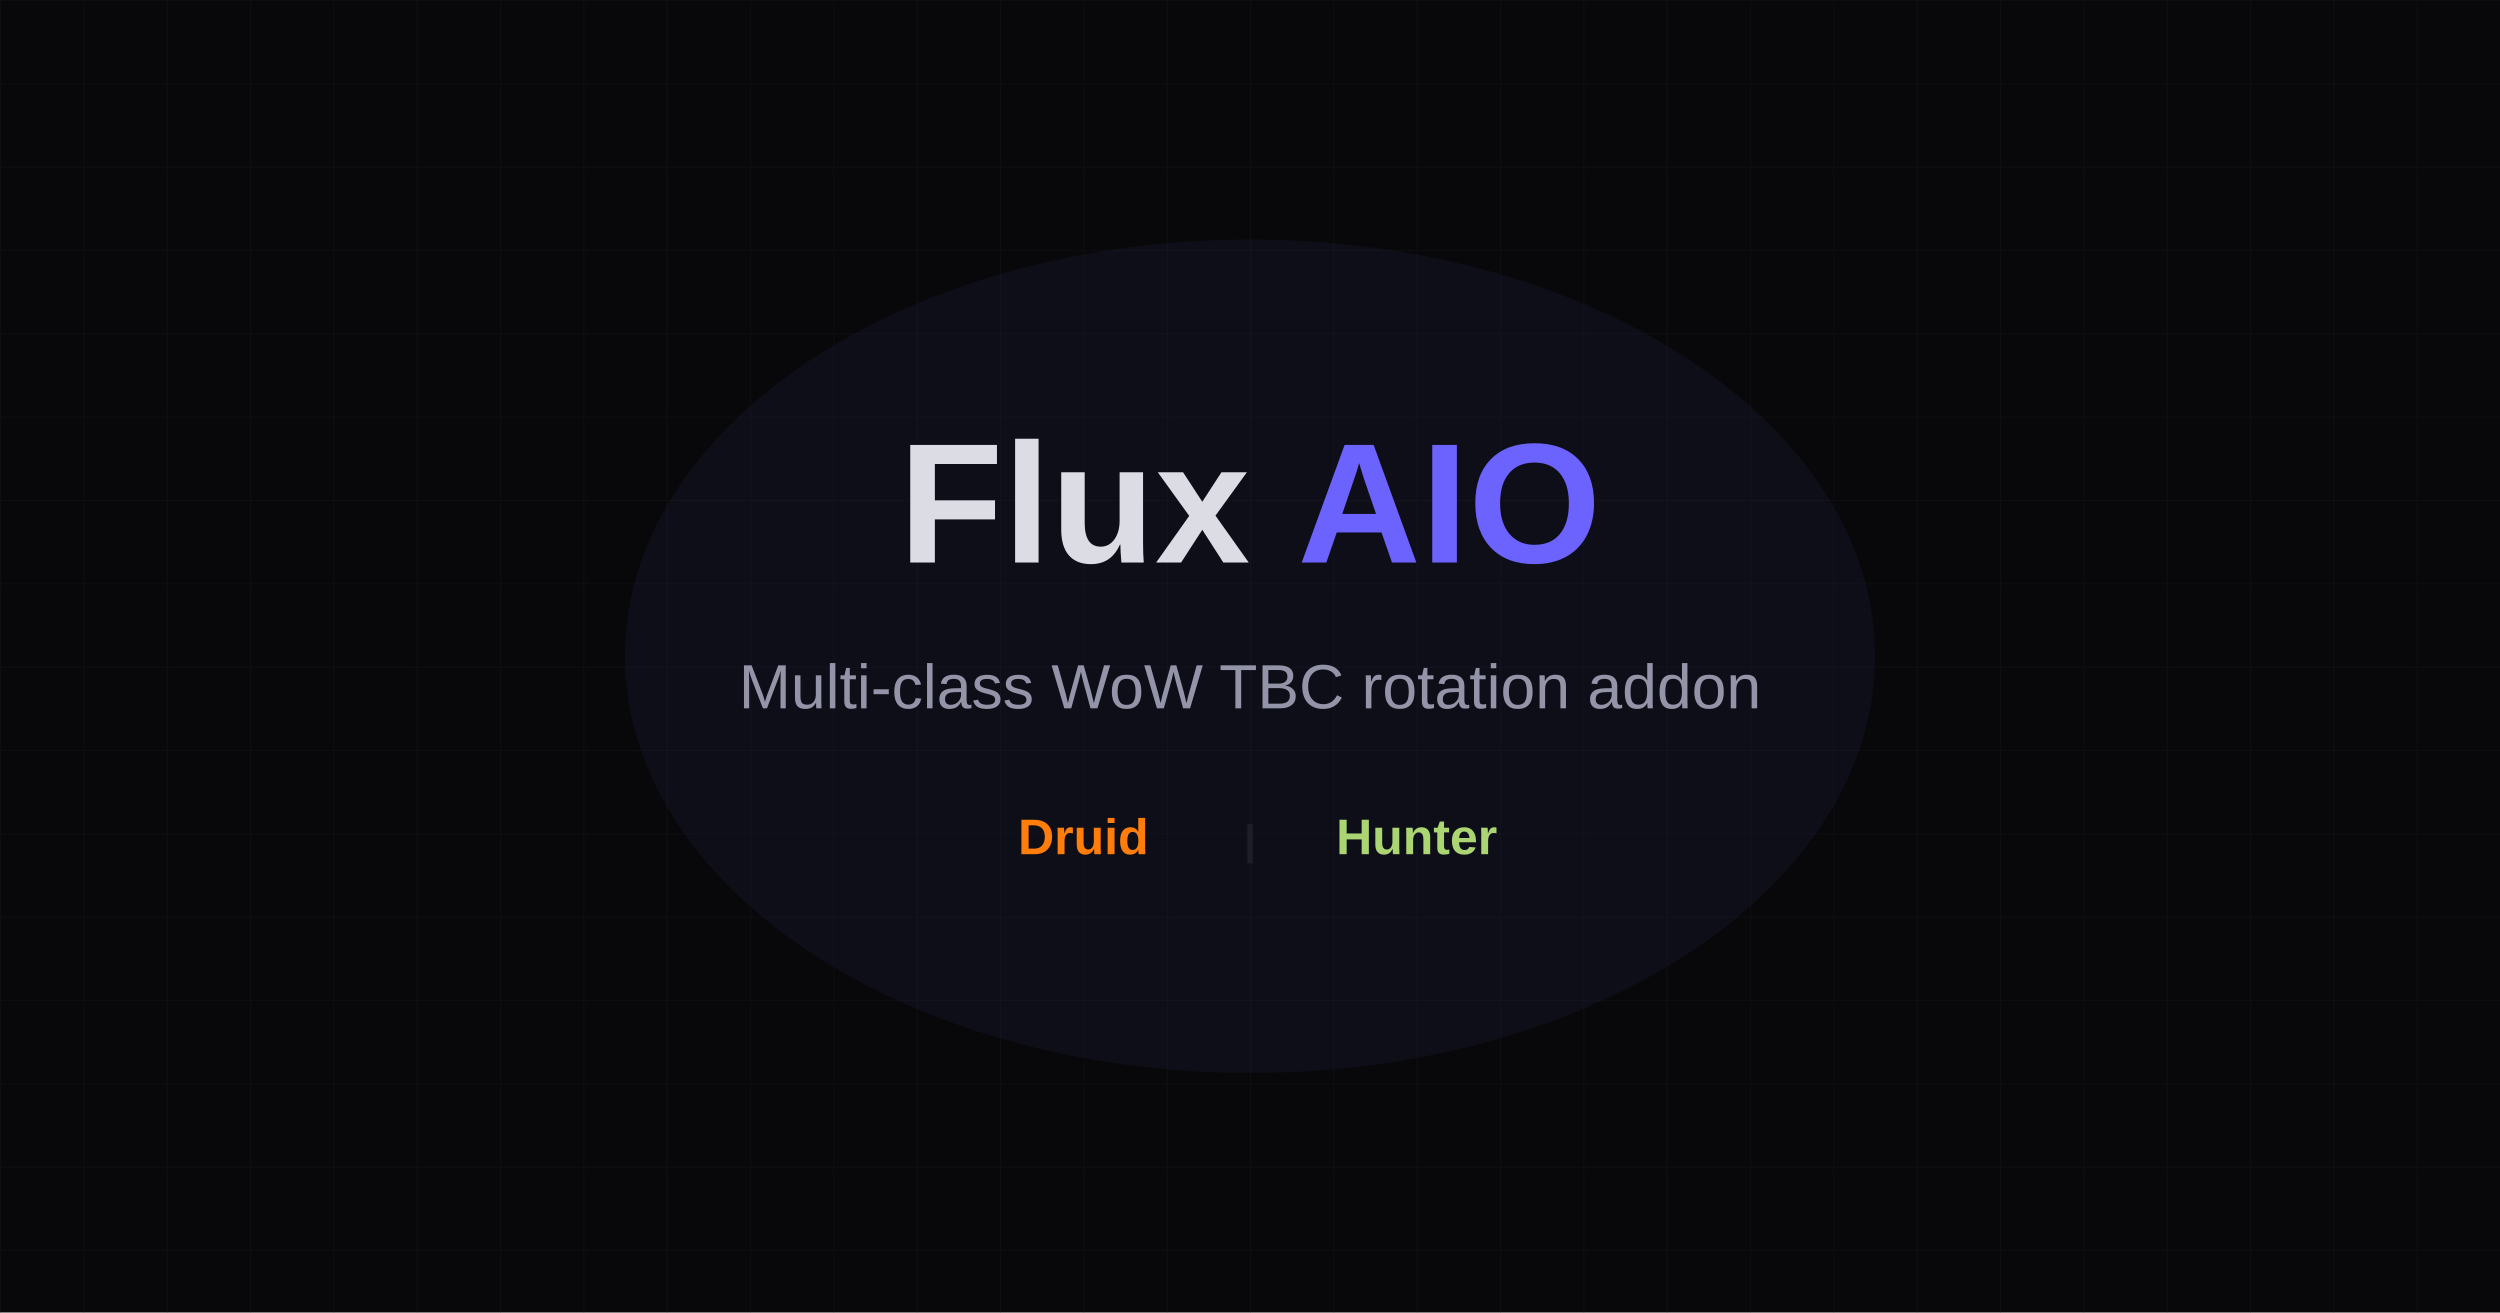
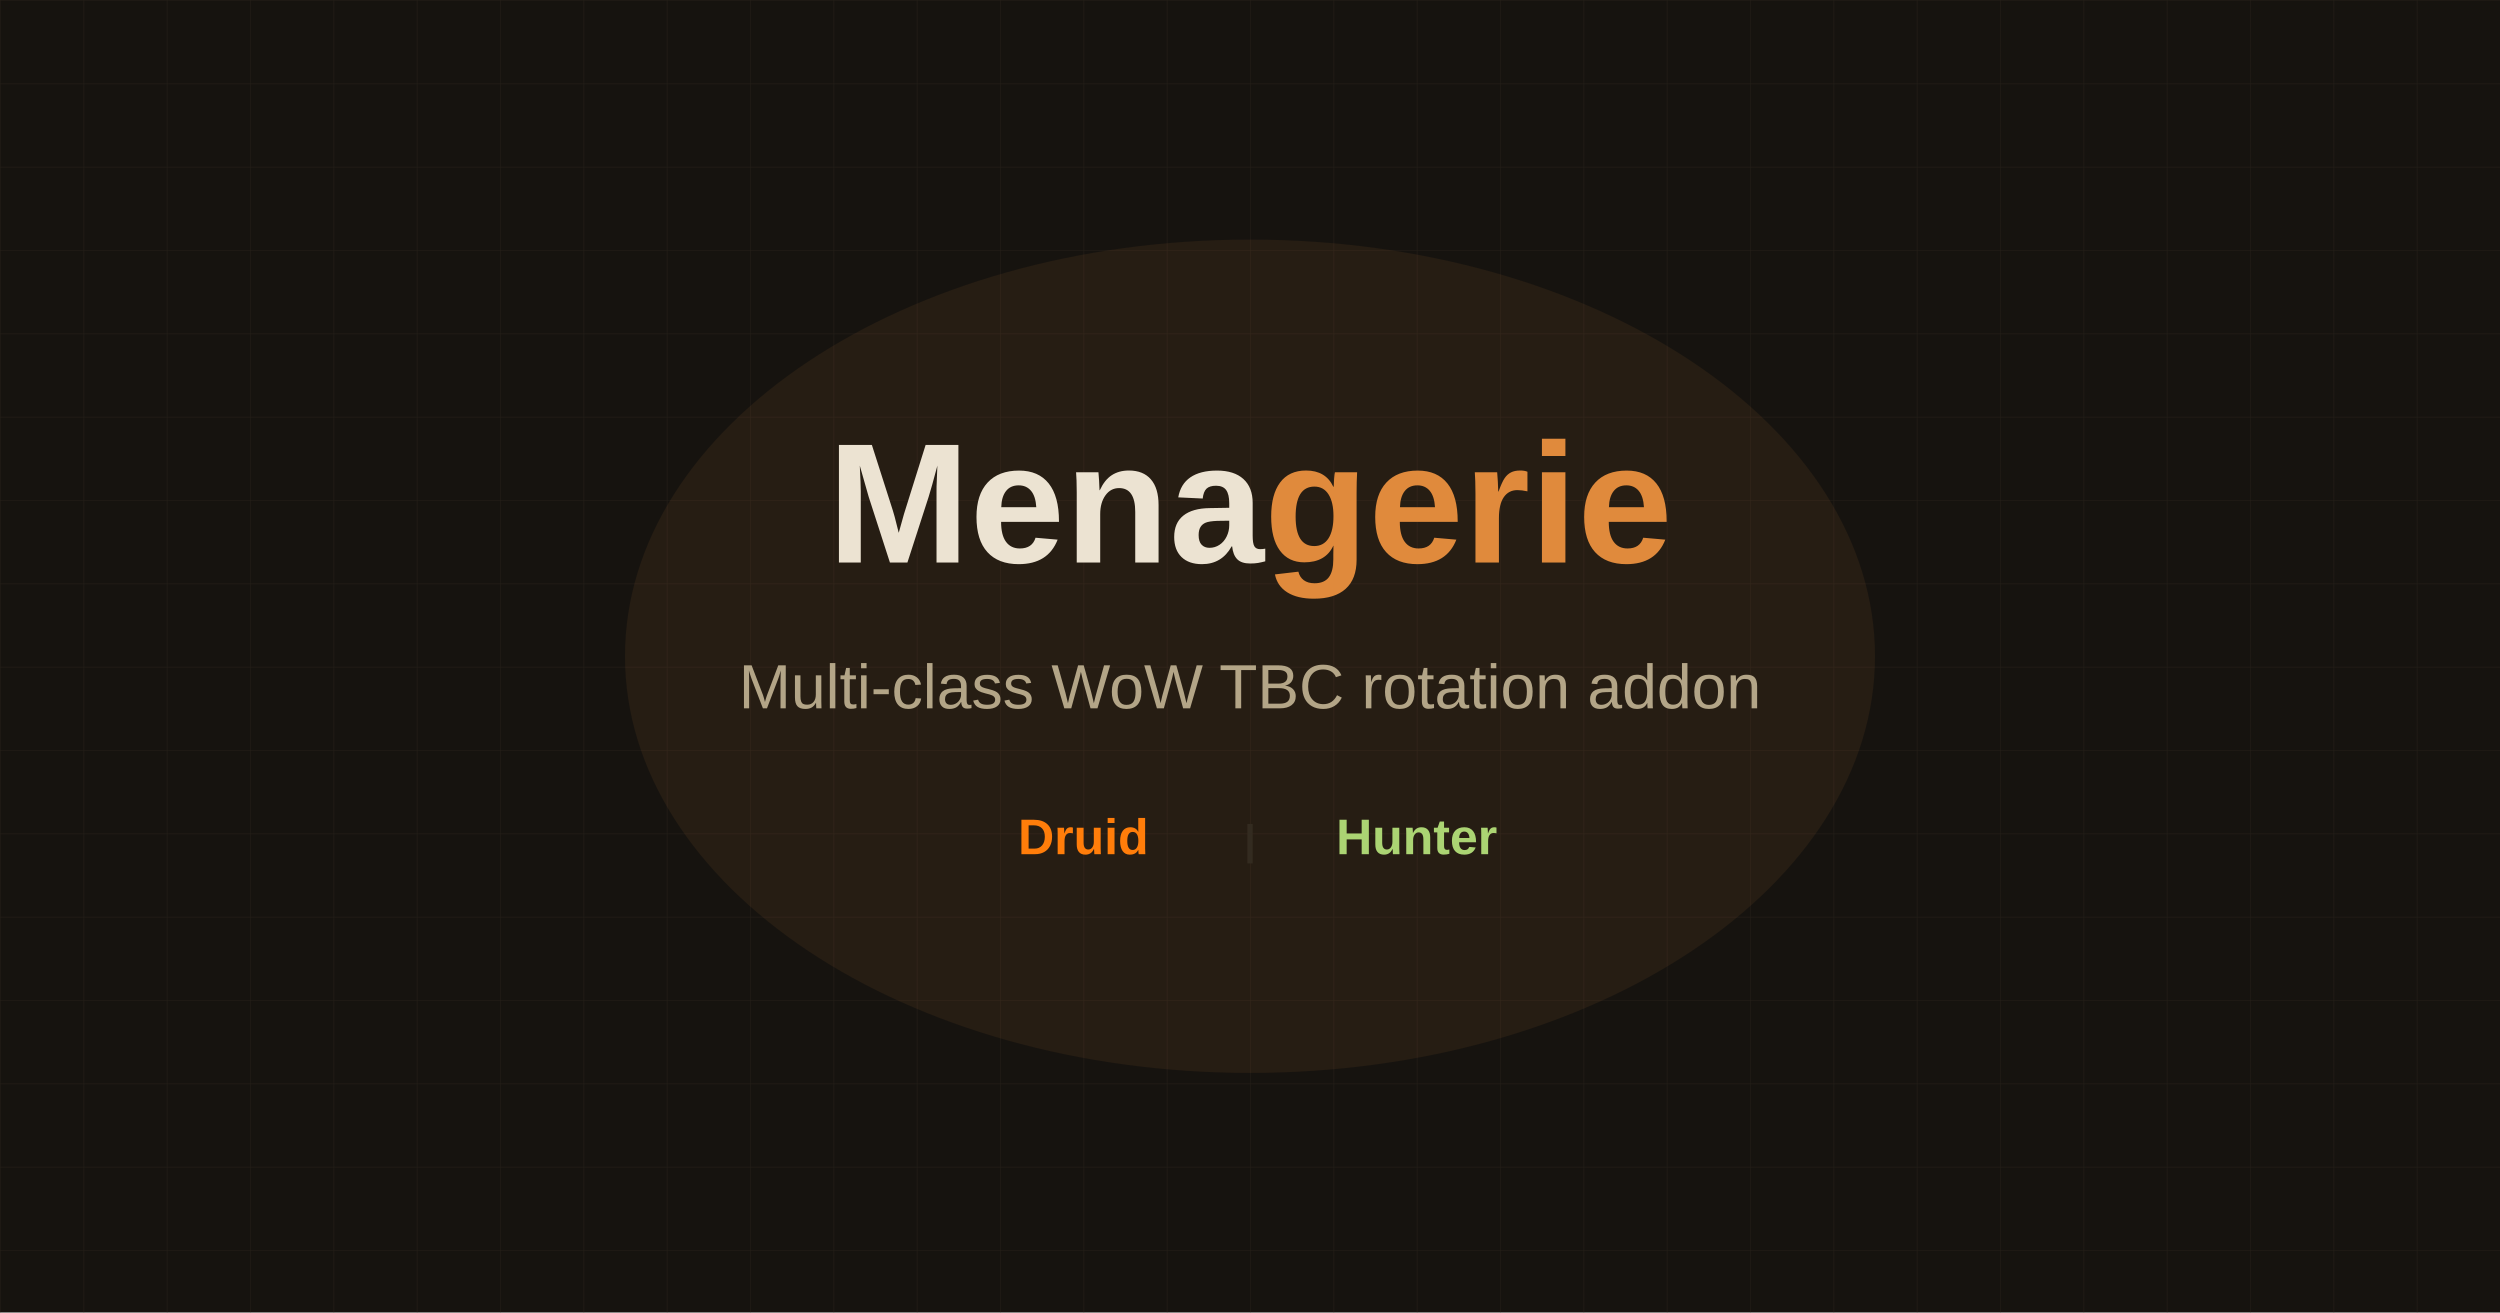
<svg xmlns="http://www.w3.org/2000/svg" viewBox="0 0 1200 630">
-   <rect width="1200" height="630" fill="#08080a" />
+   <rect width="1200" height="630" fill="#16130f" />
  <defs>
    <pattern id="g" width="40" height="40" patternUnits="userSpaceOnUse">
-       <path d="M40 0H0v40" fill="none" stroke="#1e1e26" stroke-width="0.5" />
+       <path d="M40 0H0v40" fill="none" stroke="#332b20" stroke-width="0.5" />
    </pattern>
  </defs>
  <rect width="1200" height="630" fill="url(#g)" opacity="0.5" />
-   <ellipse cx="600" cy="315" rx="300" ry="200" fill="#6c63ff" opacity="0.06" />
-   <text x="600" y="270" text-anchor="middle" font-family="Arial,Helvetica,sans-serif" font-weight="800" font-size="82" fill="#dcdce4">Flux <tspan fill="#6c63ff">AIO</tspan>
+   <ellipse cx="600" cy="315" rx="300" ry="200" fill="#e08a3c" opacity="0.08" />
+   <text x="600" y="270" text-anchor="middle" font-family="Arial,Helvetica,sans-serif" font-weight="800" font-size="82" fill="#ece3d2">Mena<tspan fill="#e08a3c">gerie</tspan>
  </text>
-   <text x="600" y="340" text-anchor="middle" font-family="Arial,Helvetica,sans-serif" font-weight="400" font-size="30" fill="#9494a8">Multi-class WoW TBC rotation addon</text>
+   <text x="600" y="340" text-anchor="middle" font-family="Arial,Helvetica,sans-serif" font-weight="400" font-size="30" fill="#b3a587">Multi-class WoW TBC rotation addon</text>
  <text x="520" y="410" text-anchor="middle" font-family="Arial,Helvetica,sans-serif" font-weight="600" font-size="24" fill="#ff7d0a">Druid</text>
-   <text x="600" y="410" text-anchor="middle" font-family="Arial,Helvetica,sans-serif" font-weight="600" font-size="20" fill="#1e1e26">|</text>
+   <text x="600" y="410" text-anchor="middle" font-family="Arial,Helvetica,sans-serif" font-weight="600" font-size="20" fill="#332b20">|</text>
  <text x="680" y="410" text-anchor="middle" font-family="Arial,Helvetica,sans-serif" font-weight="600" font-size="24" fill="#abd473">Hunter</text>
</svg>
